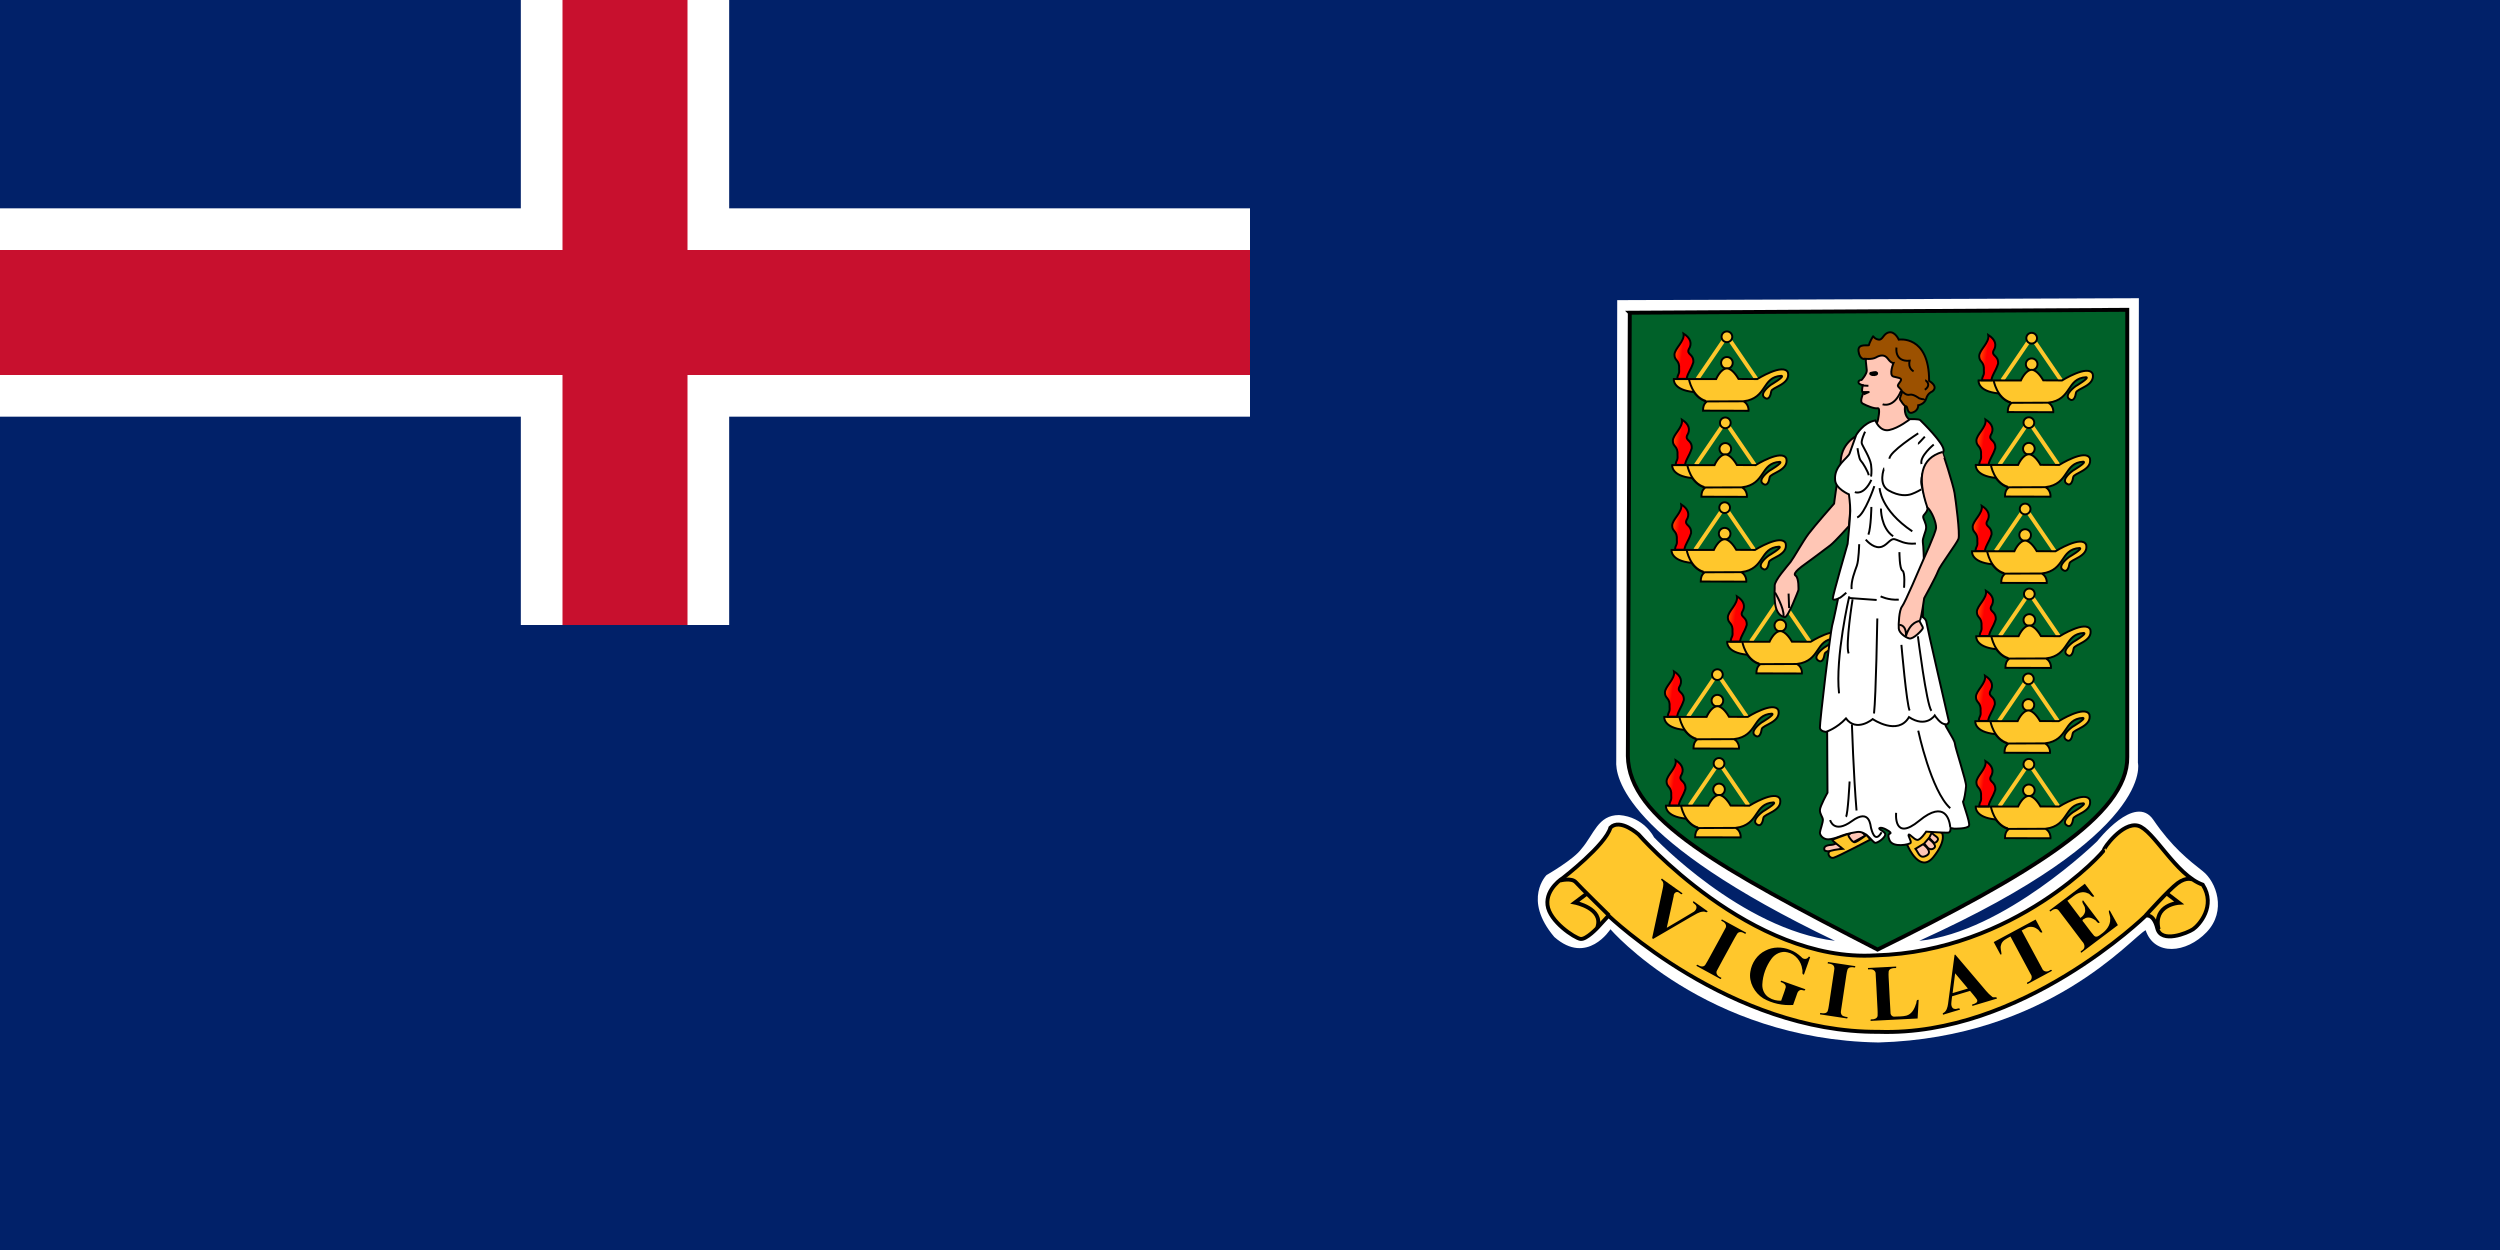
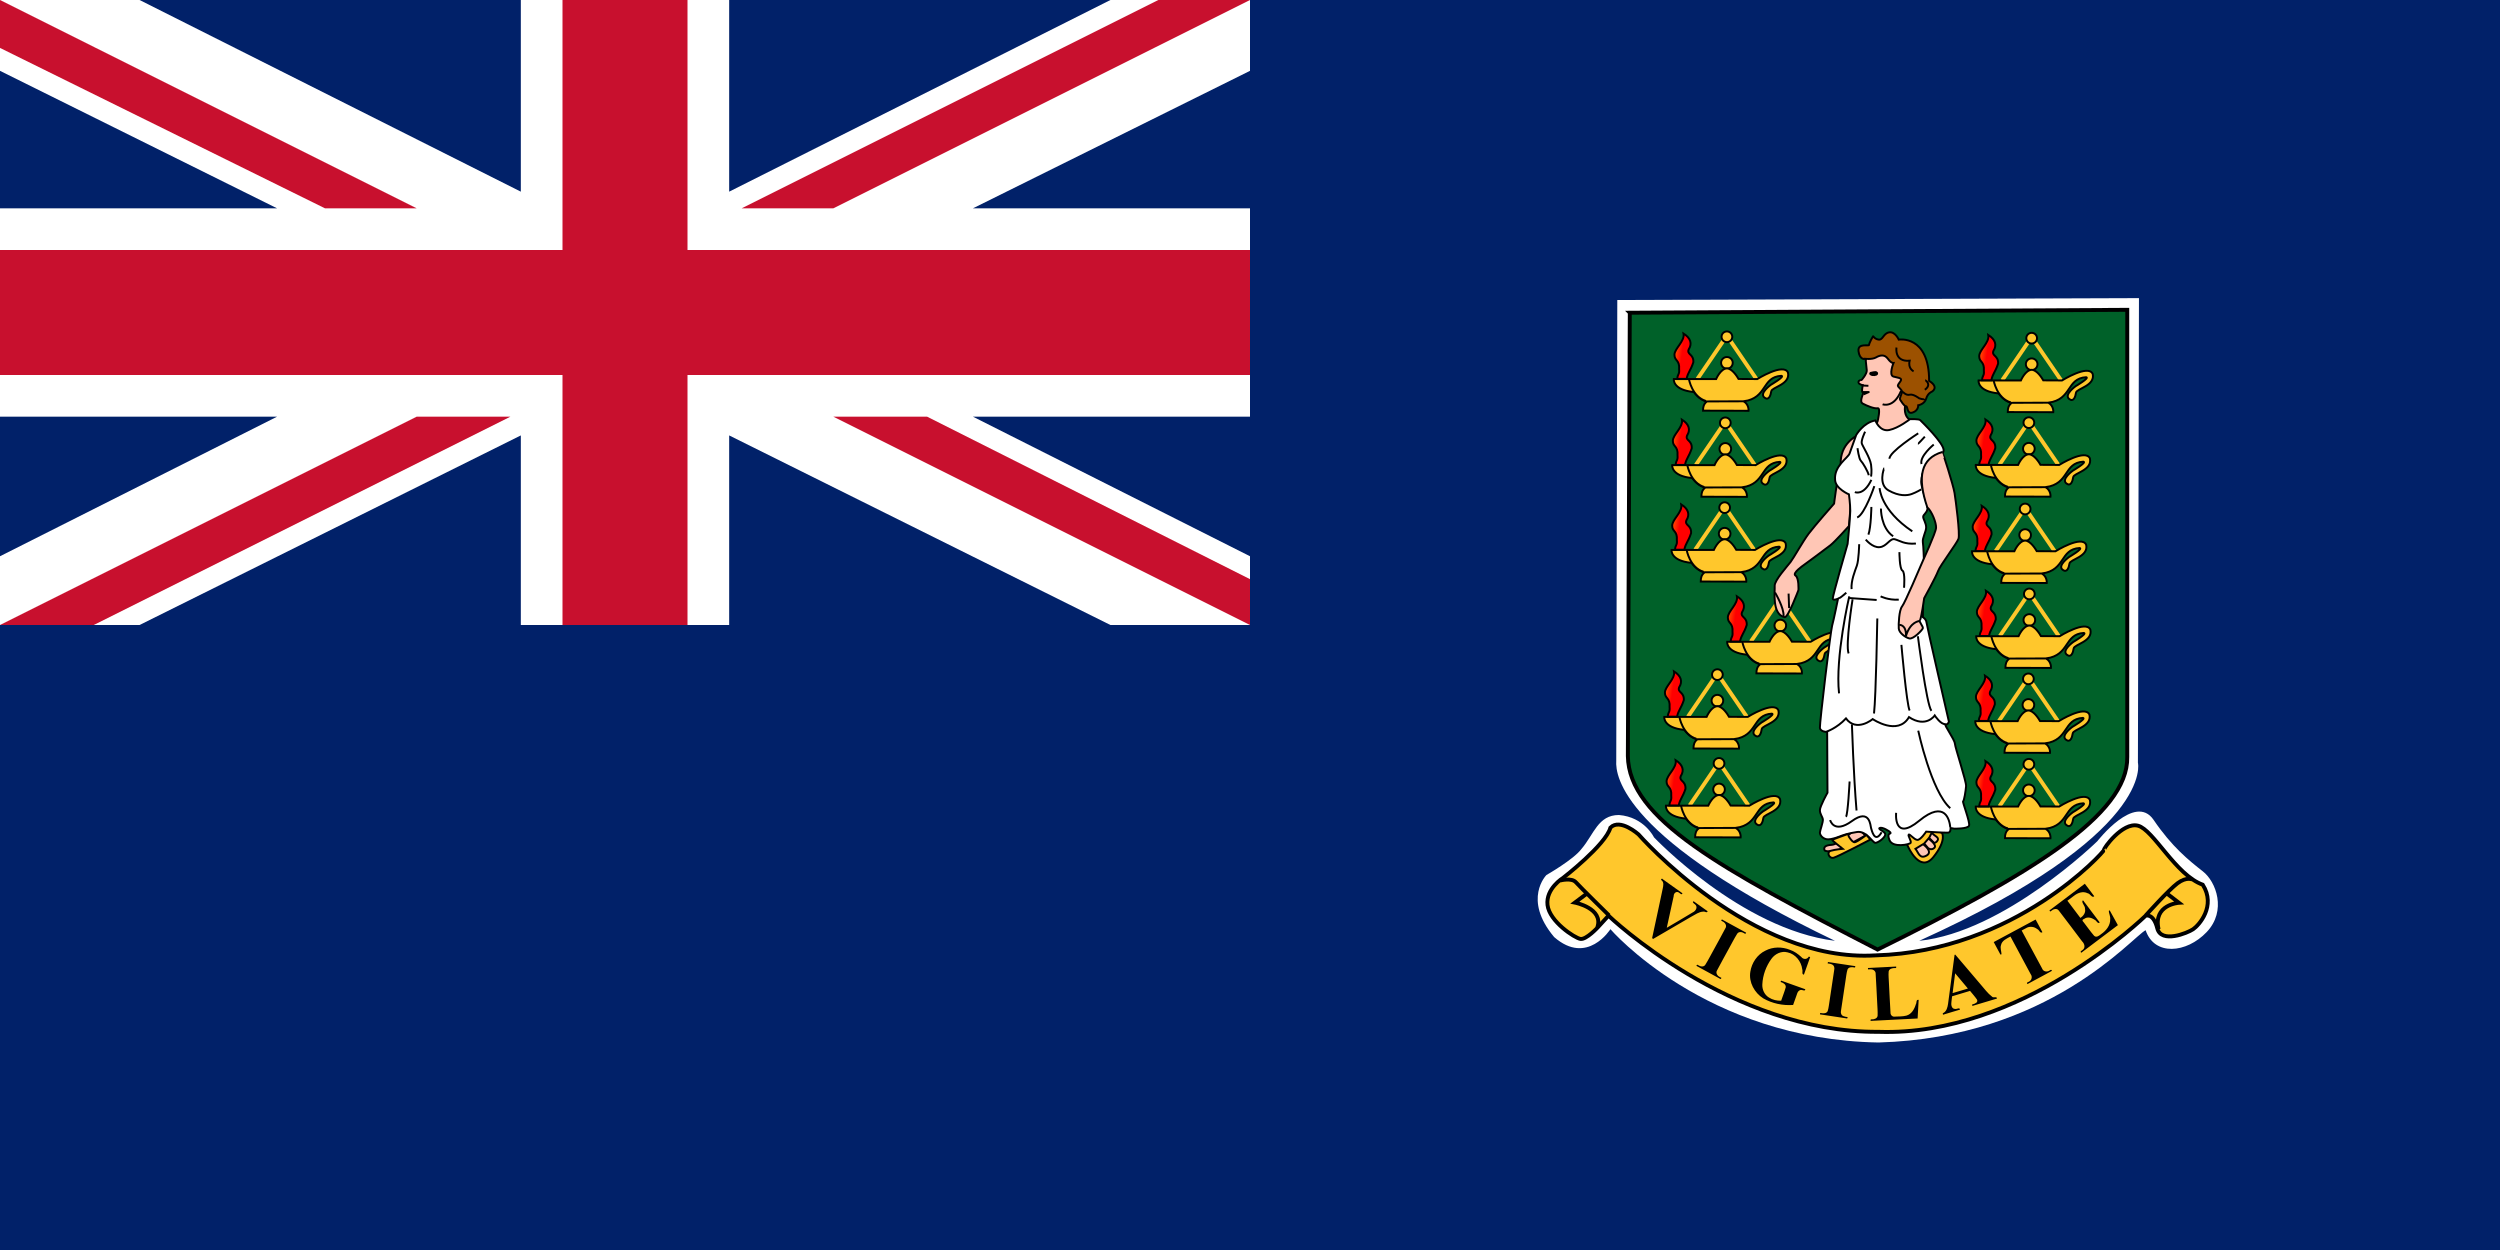
<svg xmlns="http://www.w3.org/2000/svg" xmlns:xlink="http://www.w3.org/1999/xlink" width="1200" height="600">
  <defs>
    <linearGradient id="b" x1="103.083" x2="92.551" y1="111.276" y2="107.764" gradientTransform="matrix(.99614 0 0 2.25255 703.842 -75.047)" gradientUnits="userSpaceOnUse">
      <stop offset="0" stop-color="red" />
      <stop offset="1" stop-color="#ff0" />
    </linearGradient>
    <clipPath id="a">
      <path d="M0 0v150h700v150H600zm600 0H300v350H0v-50z" />
    </clipPath>
  </defs>
  <path fill="#012169" d="M0 0h1200v600H0z" />
-   <path stroke="#fff" stroke-width="100" d="M300 0v350M0 150h700" />
-   <path stroke="#c8102e" stroke-width="60" d="M300 0v350M0 150h700" />
-   <path fill="#012169" d="M0 300h600V0h600v600H0z" />
-   <path fill="#fff" d="m776.26 144.068 250.401-.93-.465 222.993s8.827 33.913-104.992 85.48c40.882-4.181 85.48-47.85 85.48-47.85s18.119-23.228 26.946-10.22c8.826 13.007 17.188 19.511 23.692 24.621 6.504 5.11 11.614 19.048 1.859 29.268s-25.087 11.614-29.268-.93c-6.504 3.253-46.457 51.568-128.22 53.89-83.157-1.393-128.685-54.354-128.685-54.354s-11.15 17.654-26.945 3.717c-15.33-18.118-3.716-29.732-3.716-29.732s13.007-7.433 16.724-12.544c6.04-6.968 7.898-16.26 18.118-16.26 12.079.93 16.724 10.685 16.724 10.685s41.811 44.134 86.874 49.709c-101.736-48.783-105.453-78.98-104.988-86.413l.465-221.133z" />
+   <path fill="#fff" d="M0,300h67l183-91v91h100v-91l183,91h67v-33l-133-67h133v-100h-133l133-66v-34h-67l-183,92v-92h-100v92l-183-92h-67v34l133,66h-133v100h133l-133,67Z" />
+   <path d="M0,300h45l200-100h-45ZM156,100h44l-200-100v23ZM0,180h600v-60h-600ZM270,300h60v-300h-60ZM600,300v-22l-155-78h-45ZM356,100h44l200-100h-44Z" fill="#c8102e" />
+   <path fill="#fff" d="m776.3 144 250.4-.9-.5 223s8.8 34-105 85.5c40.9-4.2 85.5-47.8 85.5-47.8s18.1-23.3 27-10.3c8.8 13 17.1 19.6 23.6 24.7 6.5 5 11.6 19 1.9 29.2s-25.1 11.6-29.3-.9c-6.5 3.3-46.4 51.6-128.2 53.9C818.5 499 773 446 773 446s-11.1 17.7-27 3.8c-15.3-18.2-3.7-29.8-3.7-29.8s13-7.4 16.8-12.5c6-7 7.9-16.3 18-16.3 12.2 1 16.8 10.7 16.8 10.7s41.8 44.1 86.9 49.7c-101.7-48.8-105.5-79-105-86.4l.5-221.1z" />
  <path fill="#006129" stroke="#000" stroke-width="1.887" d="m782.299 150.107 238.787-1.394v214.63c.465 27.874-46.457 56.213-119.858 92.449-75.724-39.024-119.394-62.716-119.858-92.913l.93-212.771z" />
  <g id="c" fill="#ffc72c" stroke="#000" stroke-width=".944">
    <path fill="none" stroke="#ffc72c" stroke-width="1.887" d="m814.794 181.829 14.095-20.701 14.164 20.744" />
    <path d="M831.719 174.09a2.8 2.8 0 1 1-5.598.002 2.8 2.8 0 0 1 5.598-.002z" />
    <path d="m817.444 197.119 21.852.062s.342-2.836-2.283-4.56c11.446-1.573 8.472-11.669 18.058-12.241 1.86.286-5.008 4.292-5.008 4.292s-5.779 4.078-3.147 6.152c2.09 1.646 3.004-1.001 3.29-3.004.286-2.003 9.3-3.29 8.012-9.014-2.146-4.72-14.736 3.148-14.736 3.148l-8.982-.05c-.56-1.008-3.035-5.05-5.592-5.07-3.033.111-5.17 5.12-5.17 5.12h-20.315s-.696 5.212 9.605 6.214c2.319 3.029 4.117 3.875 6.133 4.659-1.344 1.12-1.723 2.475-1.717 4.292zM819.017 192.684l18.2-.062" />
    <path d="M810.681 181.953s1.456 8.513 8.176 10.529" />
    <path fill="url(#b)" d="M809.561 181.841c.672-3.248 1.904-3.808 3.248-7.952.224-4.033-3.248-3.585-2.24-6.16 1.792-2.8.896-5.49-2.464-7.617.672 3.696-4.368 7.168-4.368 10.192 0 3.025 2.576 2.353 2.24 6.945.224 2.688-.672 2.016-.896 4.592h4.48z" />
    <path d="M831.495 161.657a2.575 2.575 0 1 1-5.15.002 2.575 2.575 0 0 1 5.15-.002z" />
  </g>
  <use xlink:href="#c" x="-.772" y="41.304" />
  <use xlink:href="#c" x="-1.089" y="82.013" />
  <use xlink:href="#c" x="25.627" y="126.099" />
  <use xlink:href="#c" x="-4.574" y="162.163" />
  <use xlink:href="#c" x="-3.782" y="204.773" />
  <use xlink:href="#c" x="146.28" y=".672" />
  <use xlink:href="#c" x="144.936" y="41.218" />
  <use xlink:href="#c" x="143.144" y="82.661" />
  <use xlink:href="#c" x="145.16" y="123.431" />
  <use xlink:href="#c" x="144.712" y="164.201" />
  <use xlink:href="#c" x="144.936" y="205.195" />
  <g fill="#ffc6b5" stroke="#000" stroke-width=".944">
    <path fill="#ffc72c" d="M915.843 406.315s5.702 13.147 12.197 5.069c6.494-8.079 4.118-11.563 4.118-11.563l-14.573-7.92-4.276 9.028 2.534 5.386z" />
    <path d="M928.357 404.572s.95.159 1.742-1.267-1.742-2.06-2.85-3.643l-1.268 2.534 2.376 2.376zM895.409 401.087l-12.83 6.97s-6.337 1.267-6.812 0c-.475-1.268.159-2.376 3.485-2.535 3.327-.158 12.355-8.395 12.355-8.395l3.802 3.96zM895.568 173.149s.317 3.01.475 4.594c.159 1.584-2.534 4.91-2.693 4.752s-1.425.158-1.267 1.108c.159.95 2.06 1.268 2.06 1.268s-.793 3.326 0 3.484c.791.159-2.06 4.277 0 5.386 2.059 1.109 5.543 2.534 7.127 2.218 1.584-.317 0 6.177 0 6.177l-4.435 9.504 24.394-2.534-5.069-8.079s-2.376-1.584-1.742-6.177c.633-4.594-.317-25.344-.317-25.344l-17.424-2.376-1.109 6.019zM891.132 209.264s-7.92 3.643-7.603 13.464c-2.06 9.504-3.168 19.008-3.168 19.008s-9.346 10.613-12.197 14.415c-2.851 3.801-7.128 11.563-8.712 13.622-1.584 2.06-7.762 8.87-7.603 11.405.158 2.534-1.426 13.78 4.752 15.048 1.584.633 6.653-12.99 6.653-12.99s.316-5.86-1.426-6.969c-1.742-1.108 3.802-4.91 3.802-4.91s10.612-7.762 12.988-9.663c2.376-1.9 8.87-9.187 8.87-9.187l3.644-43.243z" />
    <path fill="#fff" d="M900.161 201.82s2.06 5.544 6.653 4.594c4.594-.95 9.98-5.228 9.98-5.228s4.276-.158 4.91.476c.633.633 11.563 11.246 11.246 14.572-.317 3.327-5.069 2.376-6.811 4.594-1.743 2.218-4.594 7.762-3.802 11.88.792 4.119 3.168 9.504 2.851 11.563-.316 2.06-2.059 2.693-2.059 3.802s1.426 3.01 1.426 5.069c0 2.06-1.901 5.069-1.584 7.128.317 2.06.475 8.078.475 8.078l-.475 27.879s1.584.95 1.742 2.534c.159 1.584 10.771 47.679 10.771 47.679s-.475 1.425-1.584 1.267c-1.108-.159 4.277 7.128 4.436 9.187.158 2.06 5.544 18.216 5.385 20.434-.158 2.217-.95 7.128-1.425 7.286-.476.158 3.484 10.138 2.85 11.722-.633 1.584-7.127 1.425-7.127 1.425l-1.743-.316s.159 2.059-1.108 2.217-10.613-.475-10.613-.475-2.693 4.118-4.277 3.96c-1.584-.158-3.643-3.01-4.119-2.534-.475.475 1.426 3.167.95 3.96-.474.792-8.553 2.534-10.137-1.268-1.584-3.801.95-2.85.476-3.643-.476-.792-4.119-2.851-5.228-2.217-1.109.633 2.852 1.584 2.693 3.168-.158 1.584-3.485 3.96-4.752 3.96s-4.277-5.861-8.712-5.228c-4.435.634-7.286 1.743-7.286 1.743s-5.228 2.217-7.445 1.742c-2.218-.475-3.168-2.218-3.168-3.168 0-.95 1.584-5.069 1.425-6.336s-1.425-2.534-1.425-4.435c0-1.9 3.643-8.395 3.643-8.395l-.158-29.146s-3.327 0-3.485-2.06 5.069-46.094 5.86-48.945c.793-2.851 2.852-12.989 2.852-12.989s-2.376 1.109-2.535 0c-.158-1.109 7.128-26.294 7.128-26.294s1.268-12.514 1.268-15.84c0-3.327-.634-7.92-.634-7.92s-6.503-2.753-6.653-6.97c-.595-6.709 6.178-10.454 6.97-12.672l3.168-8.87s3.485-6.02 9.187-6.97z" />
    <path fill="#ffc72c" d="M897.785 402.988s-15.365 8.079-17.582 8.712c-2.218.634-3.644-2.693-1.426-3.326 2.218-.634 5.702-.95 5.702-.95s-5.227-4.12-5.068-4.278c.158-.158 7.128-2.692 7.286-2.692s2.218 4.118 3.643 3.801c1.426-.317 5.544-3.484 5.544-3.484s2.218 2.534 1.901 2.217z" />
    <path d="M919.432 407.423c1.453 1.874 2.02 5.123 5.347 3.222 3.327-1.9-1.704-5.428-1.704-5.428l-3.643 2.206z" />
    <path d="M925.505 407.106s1.584 1.267 3.01-.158-2.852-4.436-2.852-4.436l-2.059 2.376 1.901 2.218zM932.317 216.96c.158 0 5.227 15.682 5.86 19.642.634 3.96 2.694 19.8 1.902 22.017-.792 2.218-8.87 12.83-9.821 15.523-.95 2.693-6.653 12.99-6.653 12.99s-1.426 10.137-2.06 10.612c-.633.476 1.636 2.964 1.426 3.802-.314.943-4.593 5.386-6.494 4.91-1.9-.475-4.91-2.693-5.069-4.752s.158-8.87 1.584-10.612c1.426-1.743 8.87-19.325 9.346-20.434.475-1.109 6.81-14.89 6.97-17.266.158-2.376-1.972-7.87-4.212-9.886-4.985-14.673-3.026-23.522 7.221-26.546z" />
    <path fill="#9c5100" d="M895.092 172.199s3.485.475 5.386-.634c1.9-1.108 4.118-1.584 5.702.634 1.584 2.218 2.693 2.06 2.693 2.06s-2.376 5.86 0 6.494c2.376.633 3.485.633 3.643 1.425.159.792-2.06 2.535-1.426 3.327.634.792 1.743 1.742 1.901 2.376.159.633-1.425 3.326-.95 3.96.475.633 1.9 3.168 2.851 3.168.95 0 .317 3.96 3.168 3.01s2.693-3.486 2.693-3.486 3.01-.475 3.802-3.168c.791-2.692 2.692-3.326 2.692-3.326s3.802-2.06-1.267-5.227c0-22.176-14.573-19.8-14.573-19.8s-1.742-3.96-4.593-3.485-3.01 3.802-5.07 3.485c-2.058-.317-2.533-1.743-2.692-1.584-.158.158-1.9 3.326-1.9 4.118 0 .792-5.545-1.109-5.07 3.01.476 4.118 3.168 3.96 3.01 3.643z" />
    <g fill="none">
      <path d="M920.753 207.997s-14.098 9.029-13.78 12.197M923.921 209.581s-3.168 3.485-3.326 3.485M928.198 213.383s-6.97 5.702-5.86 9.346M895.251 207.205s-2.06 4.277-1.584 5.702c.475 1.426 3.96 6.812 4.435 10.138.475 3.326 0 5.703 0 5.703M891.608 215.125s.634 5.069 1.584 6.02c.95.95 3.485 5.226 3.802 6.969M890.341 236.192s4.118 2.06 7.92-5.86M904.438 224.788c-.158 0-3.01 7.762 2.06 10.613 5.068 2.851 8.87 2.534 11.087 1.742 2.218-.792 4.594-2.217 4.594-2.217M902.221 234.292s.317 10.455 15.682 20.75M902.854 244.112s-.158 9.187 5.86 13.306M899.686 233.341s-4.594 13.622-8.237 15.048M898.261 243.32s-.158 9.82-1.426 13.306M895.568 259.002s3.168 3.96 6.653 3.643c3.485-.316 4.91-4.435 7.286-3.801 2.376.633 4.594 2.534 10.138 2.059M911.725 265.021s0 8.078 1.426 8.87.792 8.237.792 8.237M892.4 261.22s-.158 7.603-1.109 10.296c-.95 2.693-2.851 7.287-2.534 11.247M882.737 287.197c.792-.317 3.485-2.693 3.485-2.693M887.648 286.247s-6.811 29.146-4.91 46.57M889.232 287.673s-3.485 21.86-1.9 25.978" />
      <path d="M887.489 287.039c.158 0 13.306.95 13.306.95M902.696 286.247s3.643 1.9 8.712 1.584M901.112 296.86s-.634 37.383-1.584 45.62M920.595 305.413s4.118 32.789 6.494 35.798M912.675 309.532s2.534 28.987 3.96 31.522M876.718 351.191s4.91-1.584 9.345-6.336c5.07 6.811 12.831.317 12.831.317s12.038 8.237 17.424-.95c8.237 5.385 12.355-.793 12.355-.793s3.01 4.594 5.228 4.119M920.753 350.716s6.178 28.987 15.365 37.224" />
      <path d="M888.915 347.706s.792 24.235 2.218 41.342M887.806 375.11s-.792 15.84-1.743 16.949M878.46 393.642s1.742 6.811 10.454.475 8.87 2.376 9.188 3.327c.316.95 1.742 7.761 5.068 2.059M910.141 390.158s-1.426 14.097 11.088 3.801c12.514-10.295 14.573-.158 14.89 3.01M910.299 166.813s-1.109 6.97 6.336 6.336c-.95 3.802 1.9 5.069 1.9 5.069M924.08 182.495c.159 0 3.326 2.06-.158 4.594M913.309 188.039s1.584 1.9 3.326 1.426c1.743-.475 4.594 1.742 4.594 1.742s2.376.792 2.693.317M903.646 194.058s5.386 2.06 8.87-6.494M893.667 185.029l3.168.158M858.523 284.924l.248 6.942M852.013 284.409s4.45 7.443 4.079 11.41" />
      <path stroke-linejoin="round" d="M894.142 188.197h2.851l-2.534 1.109M911.665 299.962s3.328-.35 3.223 5.206c2.125-6.902 6.446-7.066 6.446-7.066" />
      <path stroke-linejoin="round" stroke-width="1.699" d="M898.102 179.327c.475 0 2.217-.634 2.534-.158.317.475-1.9.792-2.534.158z" />
    </g>
  </g>
  <g fill="none" stroke="#000" stroke-width="1.887">
    <path fill="#ffc72c" d="M900.299 458.579c66.898-1.858 110.102-50.173 109.638-50.638-.465-.464 8.827-13.472 16.26-11.614 7.433 1.858 18.118 23.693 31.126 28.338 6.504 10.22-1.859 19.512-4.646 21.37-2.787 1.859-15.33 6.97-17.189-.464-1.858-7.433-5.575-6.04-5.575-6.04s-59.464 58.071-128.22 55.749c-71.078.464-129.614-55.748-129.614-55.748l-5.11 5.574s-5.575 6.04-8.362 5.575c-2.787-.464-14.866-8.362-15.795-16.26-.93-7.897 7.433-13.007 7.433-13.007s20.44-15.796 22.764-24.158c4.645-4.646 13.472 3.252 13.472 3.252s53.89 61.787 113.819 58.07z" />
    <path d="M748.855 422.646s5.528-1.474 7.555.83c2.027 2.302 15.938 15.938 15.938 15.938" />
    <path d="m761.477 429.095-5.528 4.146s13.912 2.763 10.78 11.885M1052.34 422.185s-2.764-1.474-7.094 1.75c-4.33 3.225-15.294 15.479-15.294 15.479" />
    <path d="m1039.9 428.727 5.989 4.607s-12.53.829-9.766 12.714" />
  </g>
  <g fill="#000">
    <path d="M819.664 437.396c-.362 1.052-1.321-.029-2.117.183-2.094.079-3.834 1.445-5.628 2.377l-18.407 10.731c-.62-.203-.473-.704-.322-1.206 1.636-7.663 3.335-15.313 4.925-22.986.264-1.342.69-3.01-.606-3.986-.551-.376.301-1.14.655-.446l9.41 6.71c-.302.885-.837.265-1.372-.094-1.303-1.253-2.873-.095-2.835 1.488-1.119 5.052-2.21 10.11-3.318 15.165 4.165-2.476 8.378-4.874 12.506-7.412 1.474-.656 2.56-2.631 1.029-3.855-.582-.343-1.544-1.28-.585-1.422l6.665 4.753zM826.275 469.382c-.168.572-.466.698-.922.286l-11.074-6.056c.167-.572.466-.698.922-.286 1 .68 2.634.938 3.363-.255 1.466-2.35 2.701-4.839 4.06-7.253 1.845-3.42 3.769-6.8 5.559-10.248.856-1.222-.1-2.728-1.298-3.251-.405-.217-1.001-.378-.49-.864.247-.304.772.345 1.13.423l10.617 5.806c-.168.572-.467.698-.923.286-1-.68-2.642-.94-3.38.245-1.465 2.351-2.7 4.84-4.058 7.254-1.847 3.42-3.77 6.8-5.56 10.248-.855 1.23.097 2.747 1.314 3.26l.74.405zM868.884 459.388l-3.007 8.443c-1.232-.13-.413-1.708-.796-2.54-.44-3.8-3.243-7.347-7.06-8.16-2.92-.795-6 .708-7.715 3.082-2.59 3.537-4.165 7.853-4.387 12.235-.148 2.49.995 5.046 3.17 6.357 1.723 1.136 3.817 1.593 5.863 1.536.722-2.13 1.586-4.215 2.187-6.381.247-1.41-1.21-2.26-2.375-2.583-.181-.41.27-.912.745-.472l11.037 3.932c-.132 1.358-1.667-.109-2.517.433-1.36.522-1.476 2.157-1.991 3.34l-1.345 3.775c-4.946.35-10.044-.696-14.348-3.186-4.185-2.637-7.015-7.728-6.192-12.722.638-4.274 3.301-8.277 7.242-10.165 3.62-1.924 8.037-1.916 11.796-.392 2.055.693 3.83 1.964 5.42 3.41.964 1.3 2.829 1.303 3.62-.175l.653.233M886.836 488.201c-.022.449-.072.86-.61.61l-12.638-1.915c.023-.449.073-.86.61-.61 1.096.224 2.564.206 3.093-.976.535-1.688.642-3.476.95-5.215.723-4.856 1.495-9.706 2.186-14.567.268-1.048-.09-2.233-1.175-2.64-.614-.29-1.299-.334-1.96-.444.023-.45.073-.86.61-.61l12.638 1.915c-.022.449-.072.86-.61.609-1.101-.227-2.563-.197-3.111.974-.535 1.688-.642 3.476-.95 5.215-.723 4.856-1.495 9.706-2.186 14.567-.266 1.045.094 2.254 1.185 2.648.62.282 1.305.33 1.968.44zM920.954 479.914l-.5 8.962-22.546 1.15c-.138-.548.01-.84.606-.725 1.133.029 2.593-.452 2.737-1.752.1-2.227-.15-4.455-.224-6.681-.243-4.442-.419-8.887-.71-13.325.125-1.322-1.066-2.301-2.32-2.261-.398-.202-1.475.415-1.367-.31-.182-.589.635-.276.98-.388l12.541-.64c.138.549-.009.84-.606.725-1.158-.006-2.665.276-2.985 1.584-.183 1.926.086 3.864.137 5.795.254 4.625.434 9.256.74 13.877-.094 1.21.877 2.28 2.13 2.047 1.83-.091 3.7-.013 5.487-.473 2.507-.667 3.874-3.15 4.56-5.47.45-.627.078-2.191 1.071-2.101l.269-.014M938.531 458.219c-.598.01-.334.773-.486 1.173-.998 7.476-1.944 14.96-2.976 22.432-.251 1.655-.664 3.588-2.297 4.425-.603.214-.072 1.162.48.635l7.529-2.259c-.095-1.268-1.54-.116-2.35-.339-1.727-.002-1.984-2.1-1.744-3.41l.313-2.657 8.625-2.594c1.1 1.386 2.314 2.69 3.31 4.153.747 1.41-1.07 2.055-2.125 2.327-.493.052-.063 1.085.387.605l11.334-3.397c-.034-1.283-1.677-.08-2.369-.937-2.121-1.594-3.644-3.812-5.4-5.775l-12.231-14.382zm-.063 8.969 6.125 7.312-7.343 2.188 1.218-9.5zM977.1 441.379l3.259 6.06c-1.014.872-1.541-1.149-2.46-1.457-1.507-1.268-3.779-1.508-5.457-.432-.687.357-1.365.73-2.048 1.095 3.277 6.068 6.509 12.16 9.815 18.212.511 1.552 2.418 1.843 3.648.968.476-.345.906-.54 1.06.188-1.664.965-3.482 1.882-5.205 2.828l-6.509 3.5c-.51-.53-.169-.803.407-1.006 1.542-.573 2.135-2.445 1.102-3.763-3.206-6.025-6.46-12.026-9.685-18.042-1.796.995-4.09 1.892-4.543 4.132-.51 1.41.24 3.135.24 4.334-.553.574-.698-.209-.954-.623l-2.785-5.18L977.1 441.38zM992.351 432.337l6.233 8.263c1.445-.919 2.652-2.56 2.218-4.353.167-1.4-1.836-2.988-1.148-3.97.453-.281.72.767 1.095 1.044l7.118 9.436c-.928 1.057-1.6-1.098-2.583-1.331-1.387-.986-3.333-1.477-4.82-.397-1.11.354-1.058.977-.303 1.662 1.67 2.156 3.22 4.41 5.003 6.475 1.091 1.059 2.448-.048 3.372-.784 2.388-1.626 4.485-4.165 4.362-7.21.156-1.33-.679-2.814-.67-3.935.535-.713.685.393.992.755l3.366 6.08-17.544 13.233c-.761-.54-.012-.857.468-1.23 1.638-1.012 1.117-3.078-.088-4.213-3.748-4.936-7.43-9.924-11.226-14.823-.972-1.318-2.765-.624-3.745.295-.407.577-1.044-.579-.273-.664l16.543-12.479 4.528 6.003c-1.049 1.064-1.978-1.307-3.175-1.431-2.173-1.131-4.757-.22-6.553 1.21-1.074.764-2.114 1.575-3.17 2.364" />
  </g>
</svg>
